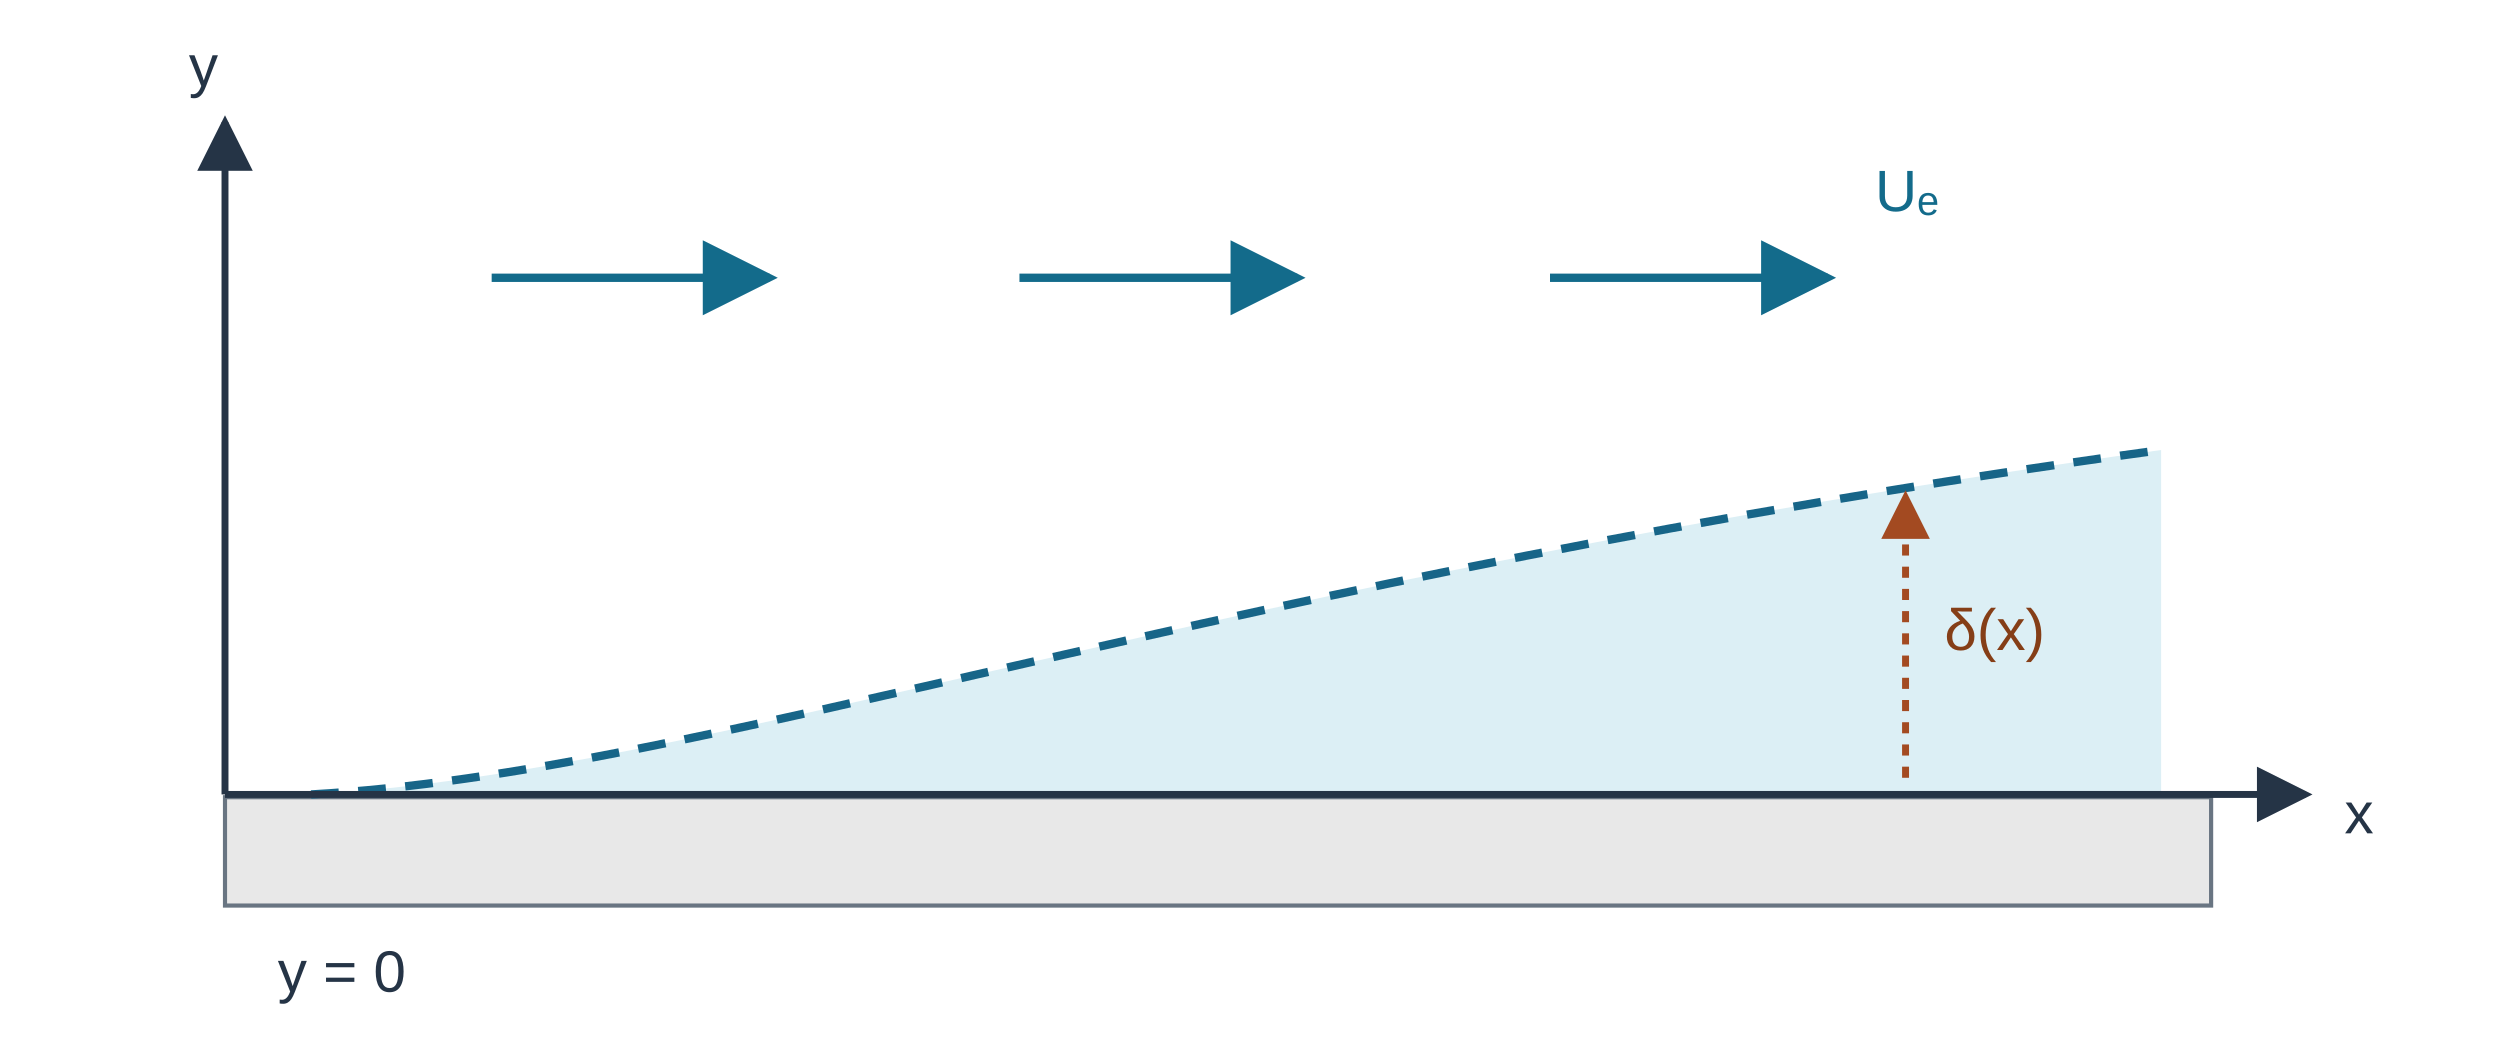
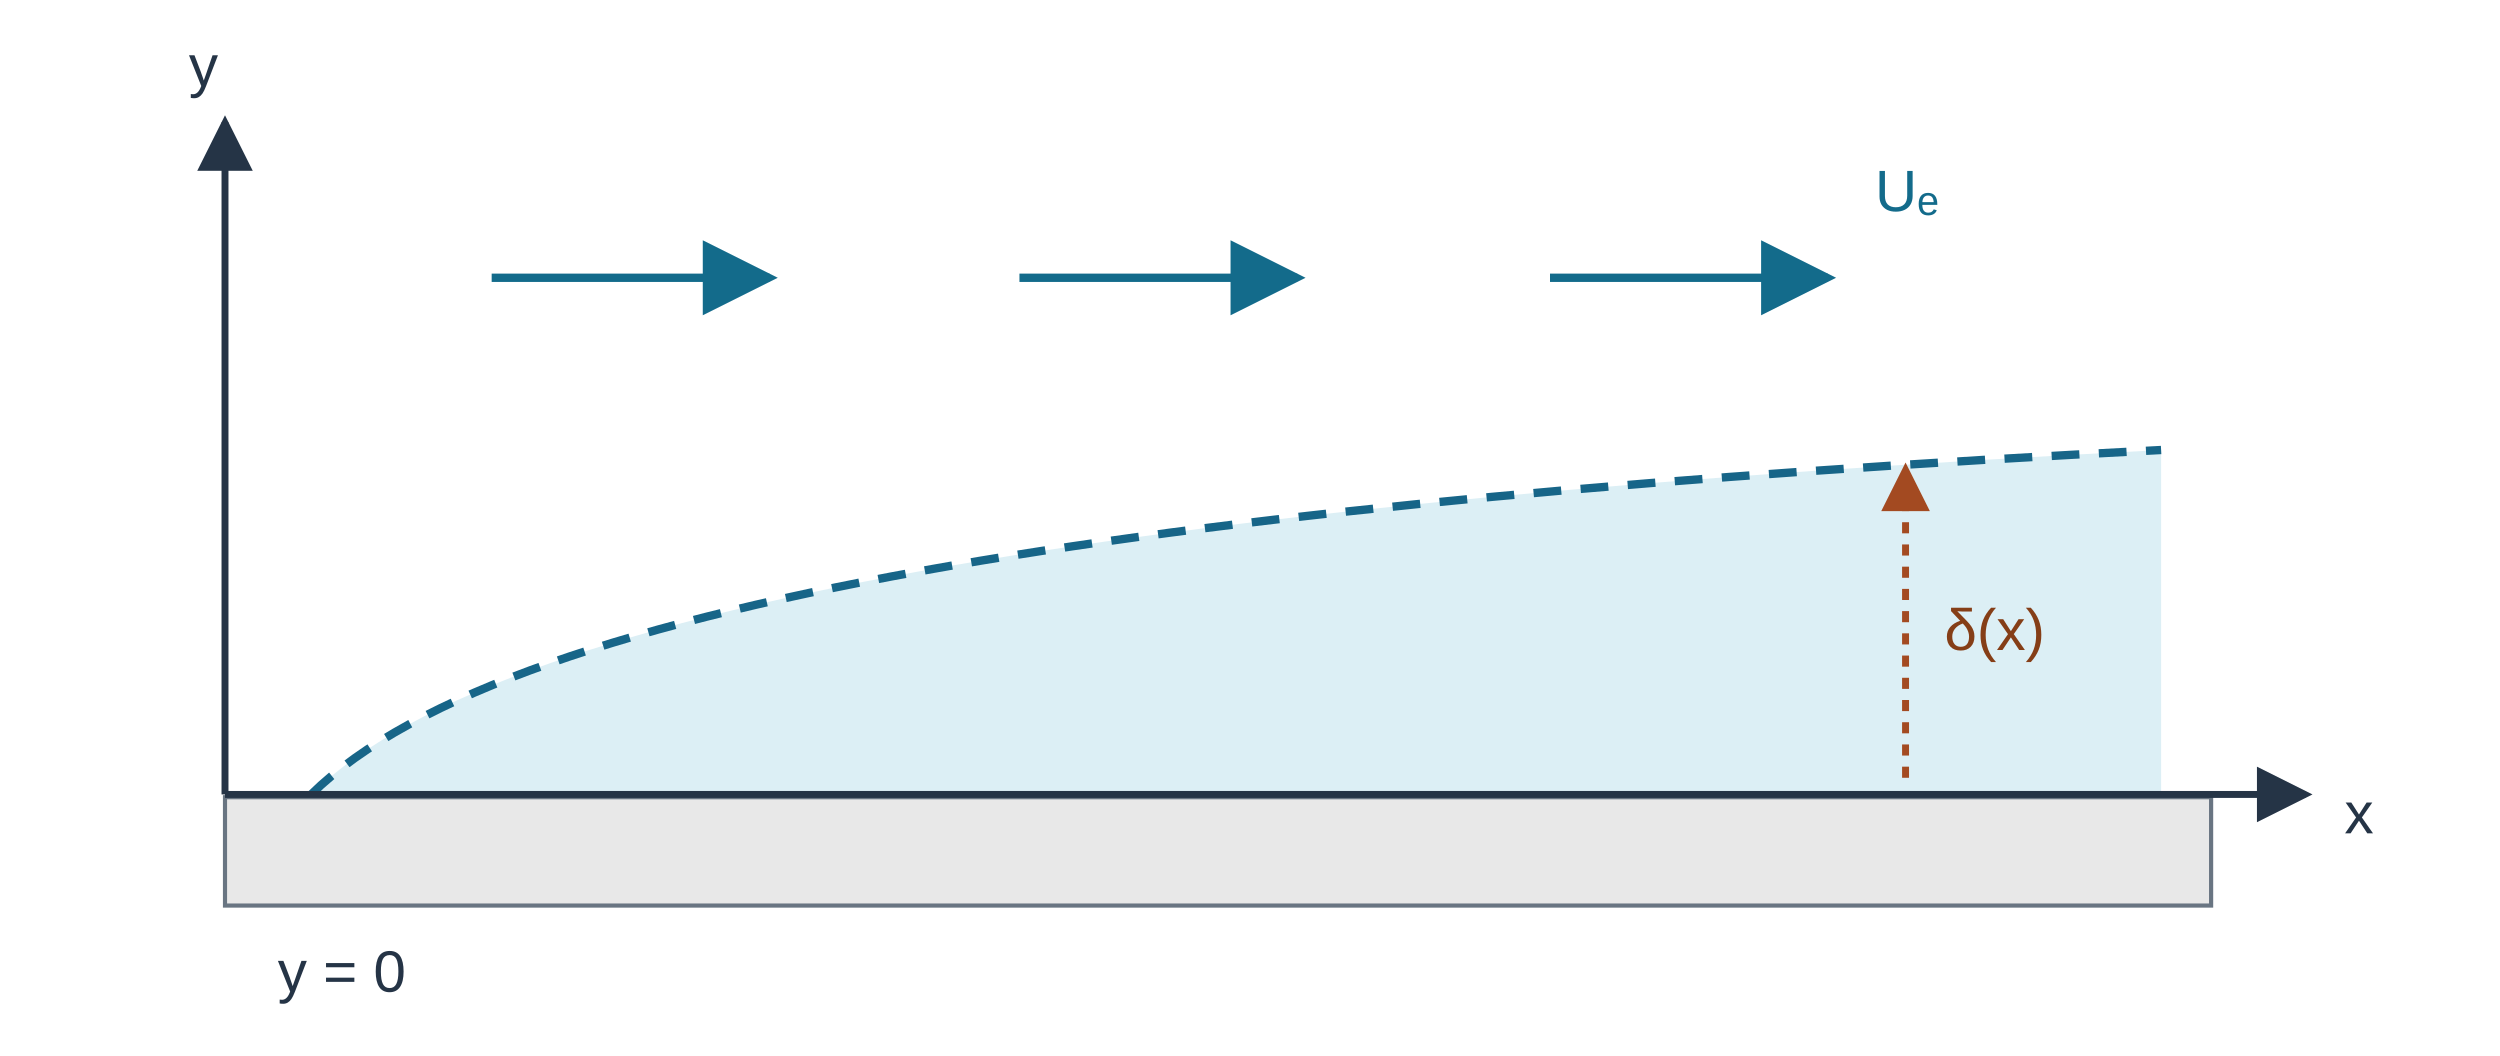
<svg xmlns="http://www.w3.org/2000/svg" width="900" height="380" viewBox="0 0 900 380" data-layout-lint="strict" role="img" aria-labelledby="fluid21-title fluid21-desc">
  <defs>
    <marker id="axis-arrow" markerWidth="8" markerHeight="8" refX="7" refY="4" orient="auto">
      <path d="M0 0 L8 4 L0 8 Z" fill="#253446" />
    </marker>
    <marker id="flow-arrow" markerWidth="9" markerHeight="9" refX="8" refY="4.5" orient="auto">
      <path d="M0 0 L9 4.5 L0 9 Z" fill="#136b8b" />
    </marker>
    <marker id="delta-arrow" markerWidth="7" markerHeight="7" refX="6" refY="3.5" orient="auto">
      <path d="M0 0 L7 3.5 L0 7 Z" fill="#a34a21" />
    </marker>
  </defs>
-   <path d="M112 286 C255 278 435 209 778 162 L778 286 Z" fill="#dceff5" />
+   <path d="M112 286 C185 214 430 180 778 162 L778 286 Z" fill="#dceff5" />
  <rect x="81" y="287" width="715" height="39" fill="#e8e8e8" stroke="#697582" stroke-width="1.5" />
-   <path d="M112 286 C255 278 435 209 778 162" fill="none" stroke="#176588" stroke-width="3" stroke-dasharray="10 7" />
+   <path d="M112 286 C185 214 430 180 778 162" fill="none" stroke="#176588" stroke-width="3" stroke-dasharray="10 7" />
  <line x1="81" y1="286" x2="830" y2="286" stroke="#253446" stroke-width="2.5" marker-end="url(#axis-arrow)" />
  <line x1="81" y1="286" x2="81" y2="44" stroke="#253446" stroke-width="2.5" marker-end="url(#axis-arrow)" />
  <g stroke="#136b8b" stroke-width="3" marker-end="url(#flow-arrow)">
    <line x1="177" y1="100" x2="277" y2="100" />
    <line x1="367" y1="100" x2="467" y2="100" />
    <line x1="558" y1="100" x2="658" y2="100" />
  </g>
-   <line x1="686" y1="280" x2="686" y2="179" stroke="#a34a21" stroke-width="2.5" stroke-dasharray="4 4" marker-end="url(#delta-arrow)" />
+   <line x1="686" y1="280" x2="686" y2="169" stroke="#a34a21" stroke-width="2.5" stroke-dasharray="4 4" marker-end="url(#delta-arrow)" />
  <g font-family="Arial, sans-serif" font-size="21" fill="#253446">
    <text x="844" y="300">x</text>
    <text x="68" y="31">y</text>
    <text x="100" y="357">y = 0</text>
    <text x="700" y="234" fill="#853e17">δ(x)</text>
    <text x="675" y="76" fill="#136b8b">Uₑ</text>
  </g>
</svg>
